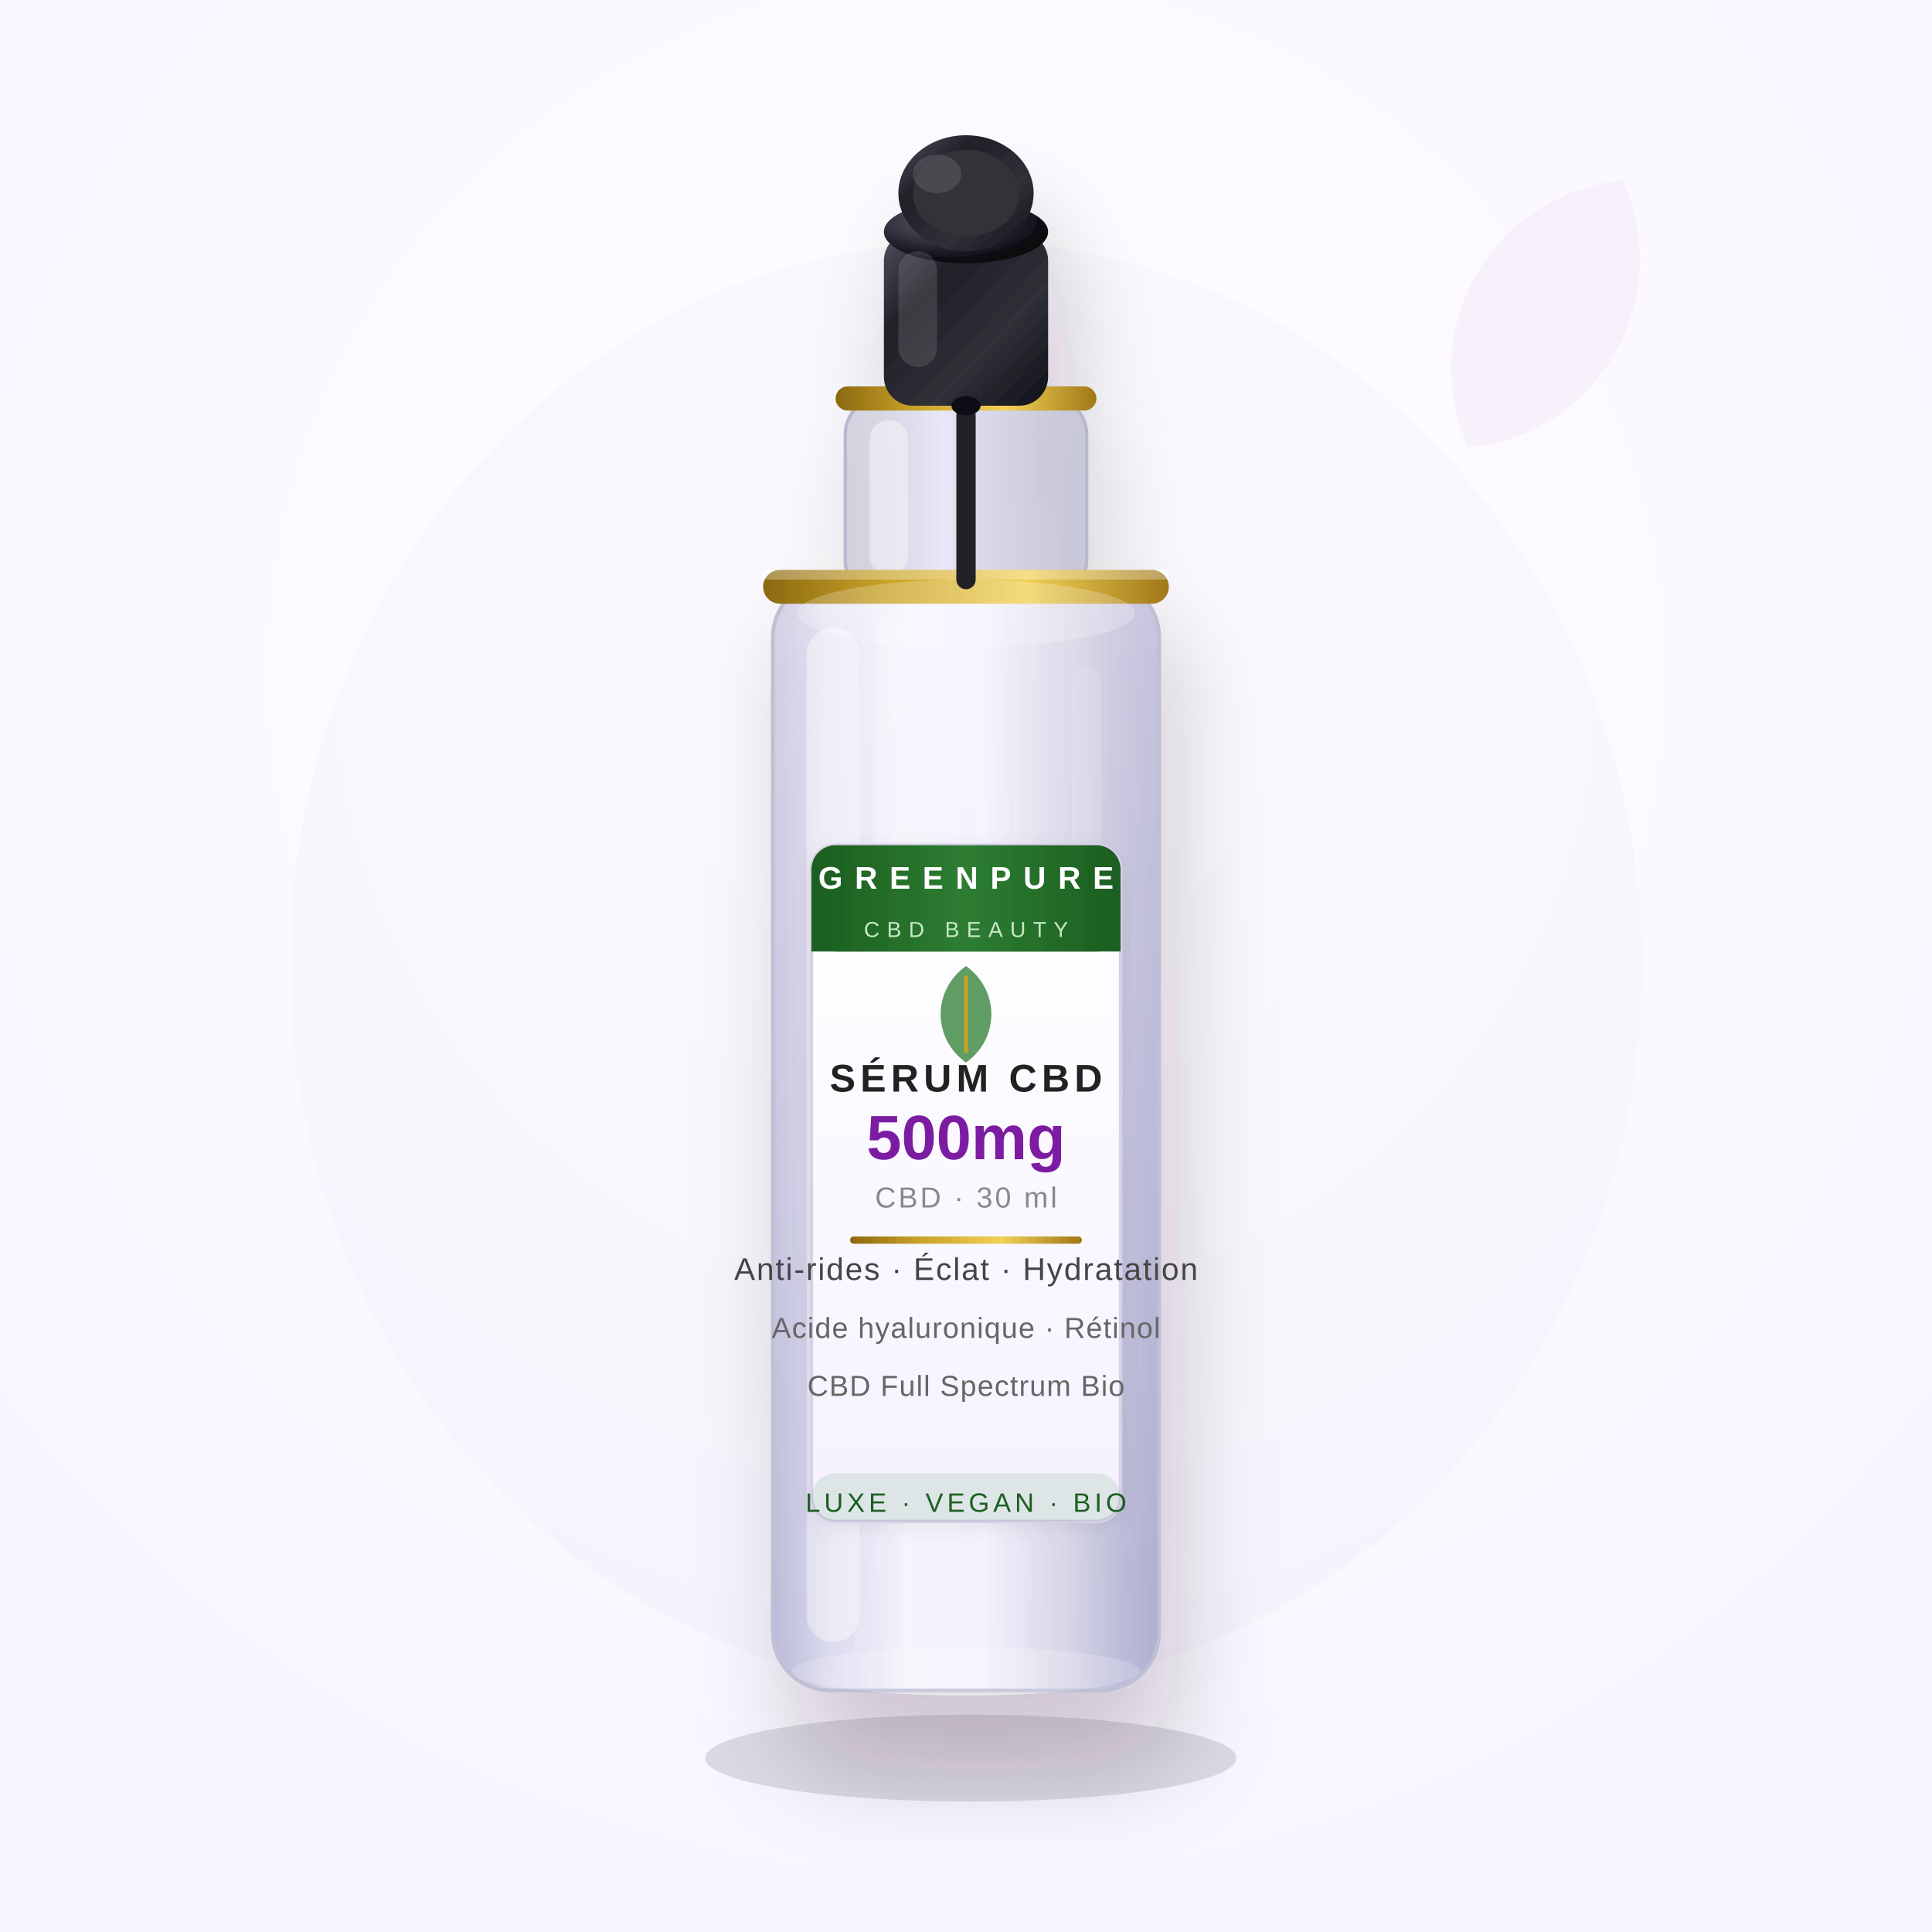
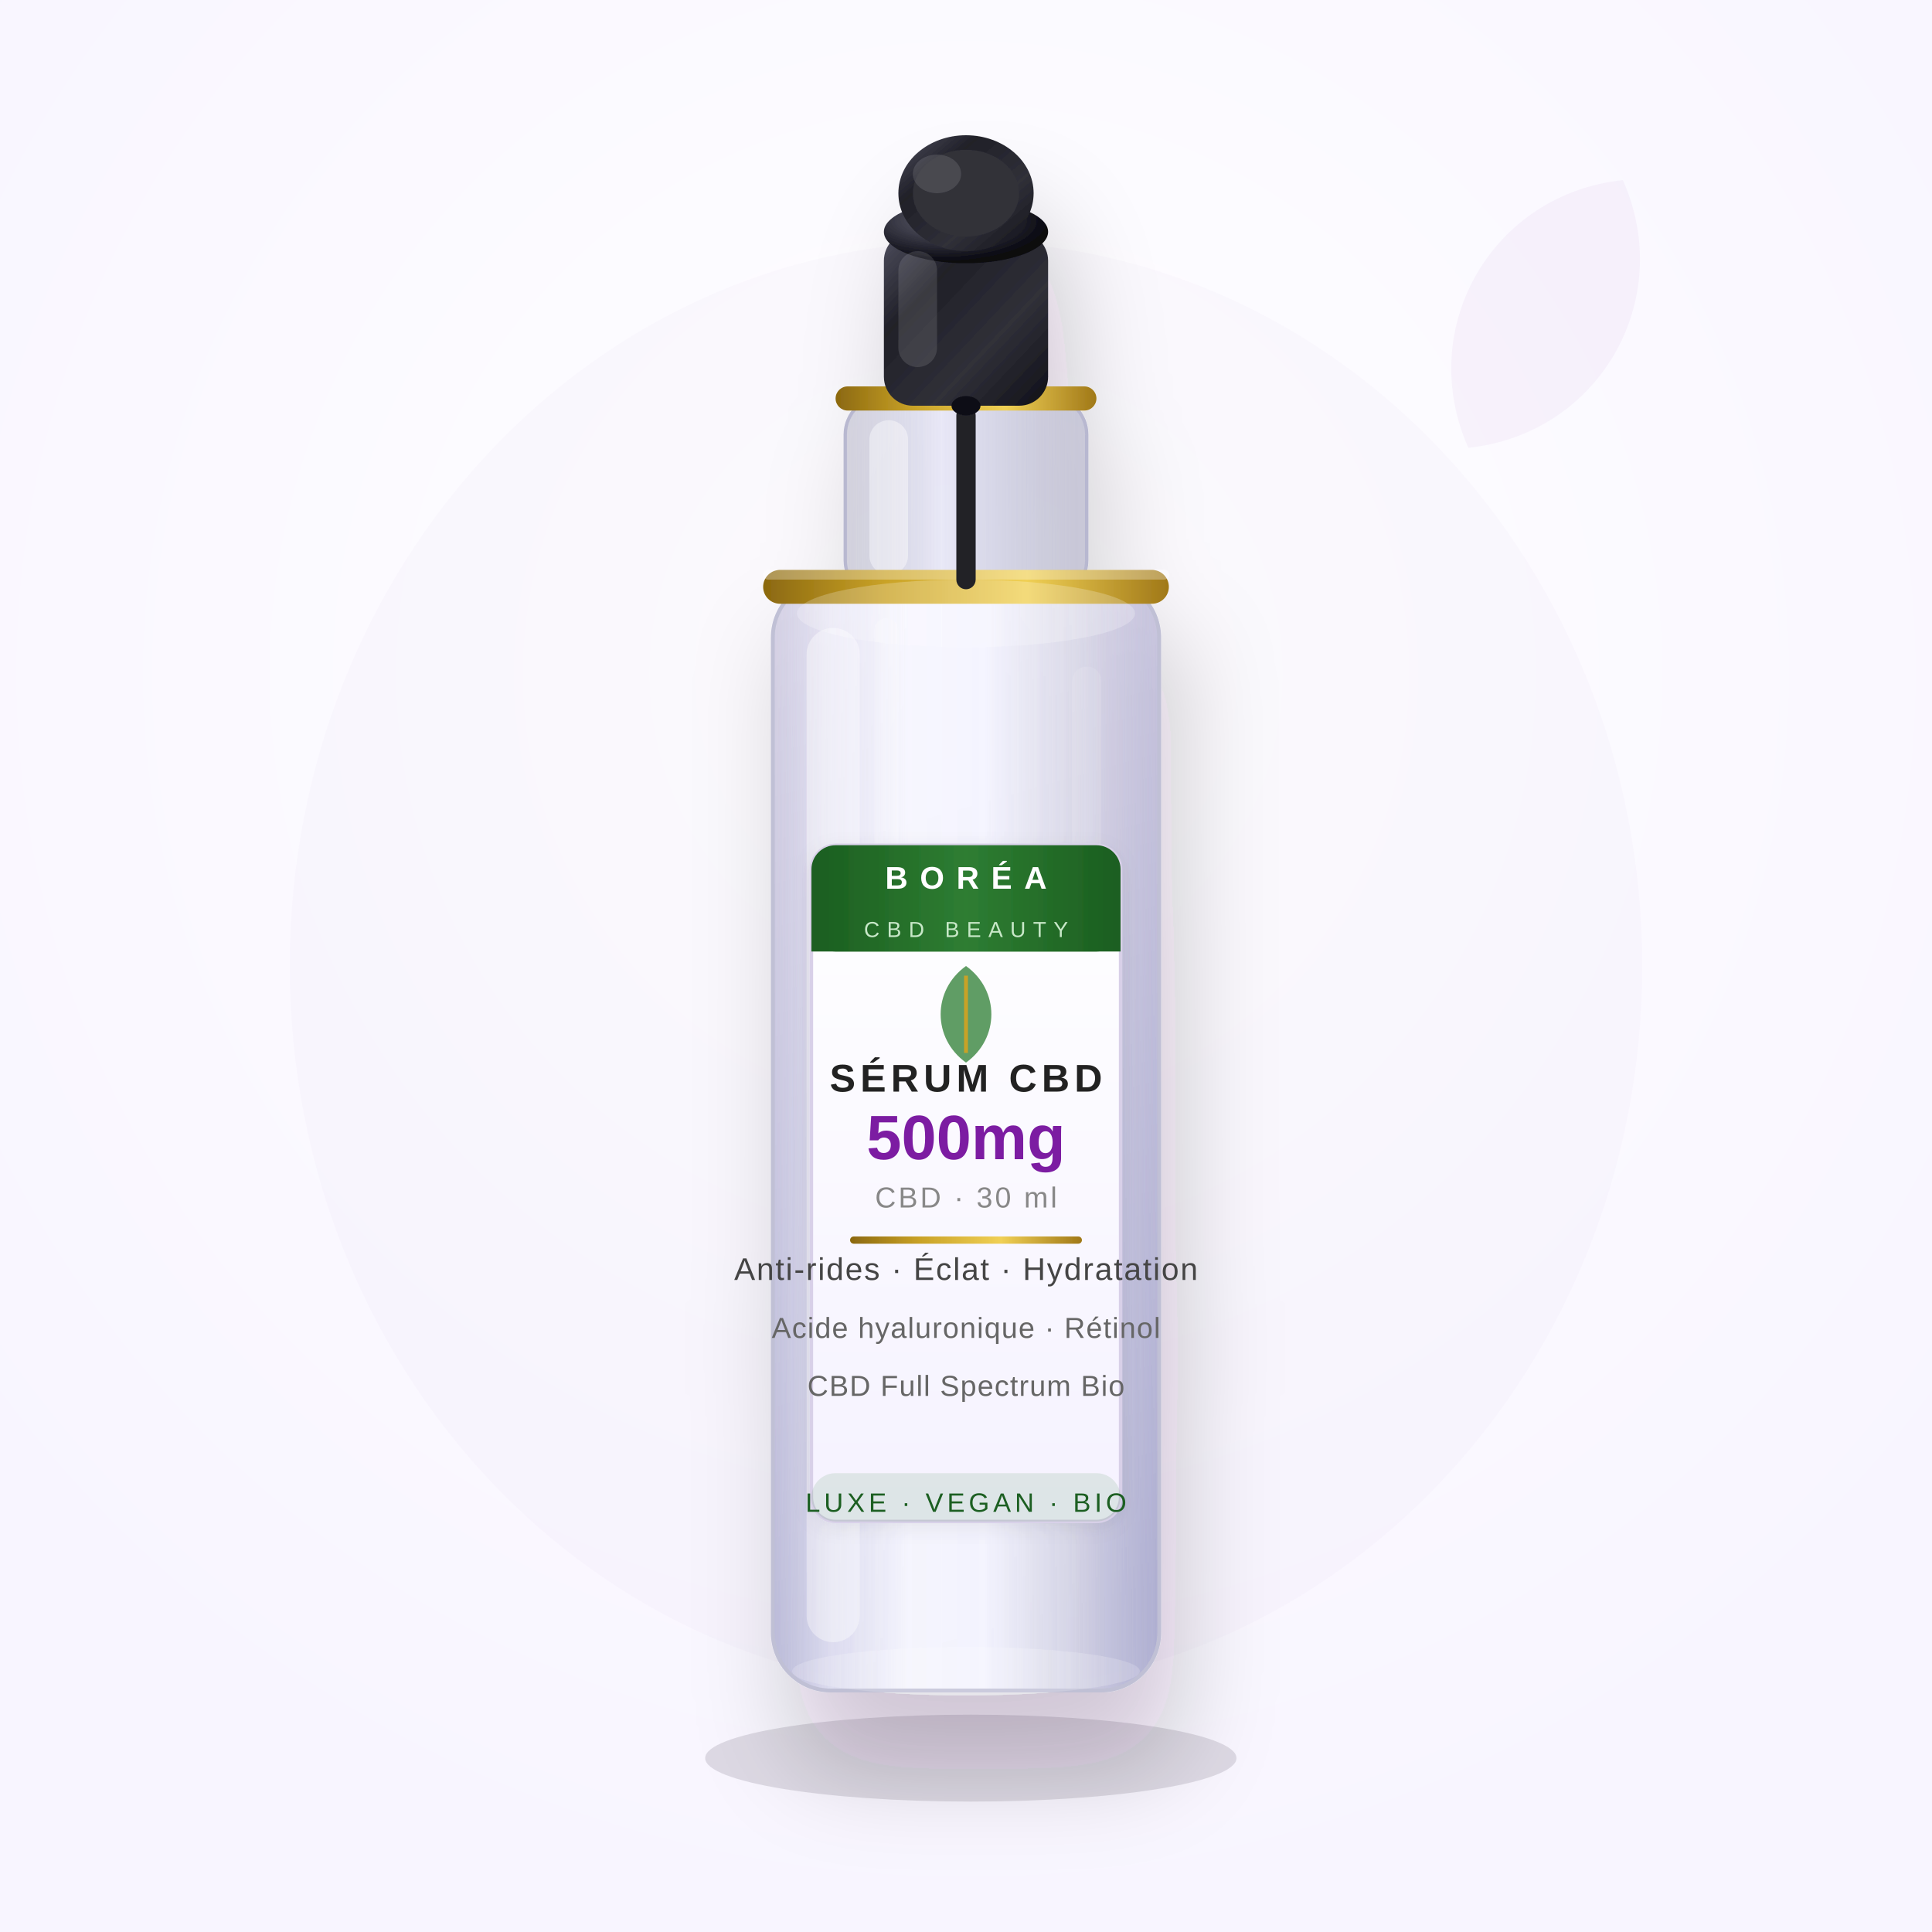
<svg xmlns="http://www.w3.org/2000/svg" viewBox="0 0 400 400" width="400" height="400">
  <defs>
    <radialGradient id="bg-sc" cx="50%" cy="35%" r="65%">
      <stop offset="0%" stop-color="#ffffff" />
      <stop offset="100%" stop-color="#f8f5ff" />
    </radialGradient>
    <linearGradient id="bottle-sc" x1="0%" y1="0%" x2="100%" y2="0%">
      <stop offset="0%" stop-color="#c8c8d8" stop-opacity="0.60" />
      <stop offset="15%" stop-color="#e8e8f5" stop-opacity="0.82" />
      <stop offset="35%" stop-color="#f8f8ff" stop-opacity="0.95" />
      <stop offset="55%" stop-color="#f5f5ff" stop-opacity="0.97" />
      <stop offset="78%" stop-color="#dcdce8" stop-opacity="0.85" />
      <stop offset="100%" stop-color="#b8b8d0" stop-opacity="0.60" />
    </linearGradient>
    <linearGradient id="neck-sc" x1="0%" y1="0%" x2="100%" y2="0%">
      <stop offset="0%" stop-color="#c0c0d0" stop-opacity="0.65" />
      <stop offset="40%" stop-color="#e8e8f8" stop-opacity="0.90" />
      <stop offset="100%" stop-color="#b0b0c8" stop-opacity="0.60" />
    </linearGradient>
    <linearGradient id="cap-sc" x1="0%" y1="0%" x2="100%" y2="100%">
      <stop offset="0%" stop-color="#505060" />
      <stop offset="30%" stop-color="#202028" />
      <stop offset="65%" stop-color="#303038" />
      <stop offset="100%" stop-color="#101018" />
    </linearGradient>
    <radialGradient id="cap-top-sc" cx="35%" cy="32%" r="65%">
      <stop offset="0%" stop-color="#606070" />
      <stop offset="100%" stop-color="#080810" />
    </radialGradient>
    <linearGradient id="serum-sc" x1="0%" y1="0%" x2="10%" y2="100%">
      <stop offset="0%" stop-color="#d4c0f0" stop-opacity="0.45" />
      <stop offset="50%" stop-color="#a8a0e0" stop-opacity="0.55" />
      <stop offset="100%" stop-color="#8080c8" stop-opacity="0.65" />
    </linearGradient>
    <linearGradient id="gold-sc" x1="0%" y1="0%" x2="100%" y2="0%">
      <stop offset="0%" stop-color="#8b6810" />
      <stop offset="30%" stop-color="#c9a227" />
      <stop offset="65%" stop-color="#f0d055" />
      <stop offset="100%" stop-color="#a07818" />
    </linearGradient>
    <linearGradient id="label-sc" x1="0%" y1="0%" x2="0%" y2="100%">
      <stop offset="0%" stop-color="#ffffff" />
      <stop offset="100%" stop-color="#f5f2ff" />
    </linearGradient>
    <linearGradient id="label-top-sc" x1="0%" y1="0%" x2="100%" y2="0%">
      <stop offset="0%" stop-color="#1b5e20" />
      <stop offset="50%" stop-color="#2e7d32" />
      <stop offset="100%" stop-color="#1b5e20" />
    </linearGradient>
    <filter id="shadow-sc" x="-30%" y="-20%" width="160%" height="160%">
      <feGaussianBlur in="SourceAlpha" stdDeviation="10" result="blur" />
      <feOffset dx="4" dy="16" result="offsetBlur" />
      <feFlood flood-color="#201830" flood-opacity="0.20" result="color" />
      <feComposite in="color" in2="offsetBlur" operator="in" result="shadow" />
      <feMerge>
        <feMergeNode in="shadow" />
        <feMergeNode in="SourceGraphic" />
      </feMerge>
    </filter>
    <filter id="label-shadow-sc">
      <feDropShadow dx="0" dy="1" stdDeviation="2" flood-color="#000" flood-opacity="0.07" />
    </filter>
    <clipPath id="bottle-clip-sc">
      <rect x="160" y="120" width="80" height="230" rx="12" />
    </clipPath>
  </defs>
  <rect width="400" height="400" fill="url(#bg-sc)" />
  <ellipse cx="200" cy="200" rx="140" ry="150" fill="#7b1fa2" opacity="0.02" />
  <ellipse cx="201" cy="364" rx="55" ry="9" fill="#201830" opacity="0.13" />
  <g filter="url(#shadow-sc)">
    <rect x="160" y="120" width="80" height="230" rx="12" fill="url(#serum-sc)" clip-path="url(#bottle-clip-sc)" />
    <rect x="160" y="120" width="80" height="230" rx="12" fill="url(#bottle-sc)" stroke="#c0c0d5" stroke-width="0.8" />
    <rect x="175" y="82" width="50" height="42" rx="8" fill="url(#neck-sc)" stroke="#b8b8d0" stroke-width="0.7" />
    <rect x="180" y="87" width="8" height="32" rx="4" fill="white" opacity="0.40" />
    <rect x="158" y="118" width="84" height="7" rx="3.5" fill="url(#gold-sc)" />
    <rect x="158" y="118" width="84" height="2" rx="1" fill="white" opacity="0.3" />
    <rect x="173" y="80" width="54" height="5" rx="2.5" fill="url(#gold-sc)" />
    <rect x="167" y="130" width="11" height="210" rx="5.5" fill="white" opacity="0.38" />
    <rect x="181" y="128" width="5" height="100" rx="2.5" fill="white" opacity="0.18" />
    <ellipse cx="200" cy="127" rx="35" ry="7" fill="white" opacity="0.22" />
    <rect x="222" y="138" width="6" height="160" rx="3" fill="white" opacity="0.10" />
    <ellipse cx="200" cy="346" rx="36" ry="5" fill="white" opacity="0.18" />
    <rect x="168" y="175" width="64" height="140" rx="5" fill="url(#label-sc)" filter="url(#label-shadow-sc)" stroke="#d8d0e8" stroke-width="0.7" />
    <rect x="168" y="175" width="64" height="22" rx="5" fill="url(#label-top-sc)" />
    <rect x="168" y="188" width="64" height="9" fill="url(#label-top-sc)" />
-     <text x="200" y="184" font-family="'Helvetica Neue', Arial, sans-serif" font-size="6.5" font-weight="700" fill="white" text-anchor="middle" letter-spacing="2.5">GREENPURE</text>
+     <text x="200" y="184" font-family="'Helvetica Neue', Arial, sans-serif" font-size="6.5" font-weight="700" fill="white" text-anchor="middle" letter-spacing="2.5">BORÉA</text>
    <text x="200" y="194" font-family="'Helvetica Neue', Arial, sans-serif" font-size="4.5" fill="#c8e8c8" text-anchor="middle" letter-spacing="1.5">CBD BEAUTY</text>
    <g transform="translate(200, 210)">
      <path d="M0,-10 C7,-5 7,5 0,10 C-7,5 -7,-5 0,-10Z" fill="#2e7d32" opacity="0.75" />
      <line x1="0" y1="-8" x2="0" y2="8" stroke="#c9a227" stroke-width="0.8" />
    </g>
    <text x="200" y="226" font-family="'Helvetica Neue', Arial, sans-serif" font-size="8" font-weight="700" fill="#222222" text-anchor="middle" letter-spacing="1">SÉRUM CBD</text>
    <text x="200" y="240" font-family="'Helvetica Neue', Arial, sans-serif" font-size="13" font-weight="900" fill="#7b1fa2" text-anchor="middle">500mg</text>
    <text x="200" y="250" font-family="'Helvetica Neue', Arial, sans-serif" font-size="6" fill="#888888" text-anchor="middle" letter-spacing="0.5">CBD · 30 ml</text>
    <rect x="176" y="256" width="48" height="1.5" rx="0.75" fill="url(#gold-sc)" />
    <text x="200" y="265" font-family="'Helvetica Neue', Arial, sans-serif" font-size="6.5" fill="#444444" text-anchor="middle" letter-spacing="0.3">Anti-rides · Éclat · Hydratation</text>
    <text x="200" y="277" font-family="'Helvetica Neue', Arial, sans-serif" font-size="6" fill="#666666" text-anchor="middle" letter-spacing="0.2">Acide hyaluronique · Rétinol</text>
    <text x="200" y="289" font-family="'Helvetica Neue', Arial, sans-serif" font-size="6" fill="#666666" text-anchor="middle" letter-spacing="0.2">CBD Full Spectrum Bio</text>
    <rect x="168" y="305" width="64" height="10" rx="5" fill="#2e7d32" opacity="0.12" />
    <text x="200" y="313" font-family="'Helvetica Neue', Arial, sans-serif" font-size="5.5" fill="#1b5e20" text-anchor="middle" letter-spacing="0.8">LUXE · VEGAN · BIO</text>
    <rect x="183" y="48" width="34" height="36" rx="6" fill="url(#cap-sc)" />
    <ellipse cx="200" cy="48" rx="17" ry="6.5" fill="url(#cap-top-sc)" />
    <rect x="186" y="52" width="8" height="24" rx="4" fill="white" opacity="0.12" />
    <ellipse cx="200" cy="40" rx="14" ry="12" fill="url(#cap-sc)" />
    <ellipse cx="200" cy="40" rx="11" ry="9" fill="#303038" />
    <ellipse cx="194" cy="36" rx="5" ry="4" fill="white" opacity="0.12" />
    <rect x="198" y="84" width="4" height="38" rx="2" fill="#202028" />
    <ellipse cx="200" cy="84" rx="3" ry="2" fill="#101018" />
  </g>
  <g opacity="0.04" transform="translate(320, 65) rotate(30) scale(2)">
    <path d="M0,-16 C11,-8 11,8 0,16 C-11,8 -11,-8 0,-16Z" fill="#7b1fa2" />
  </g>
</svg>
